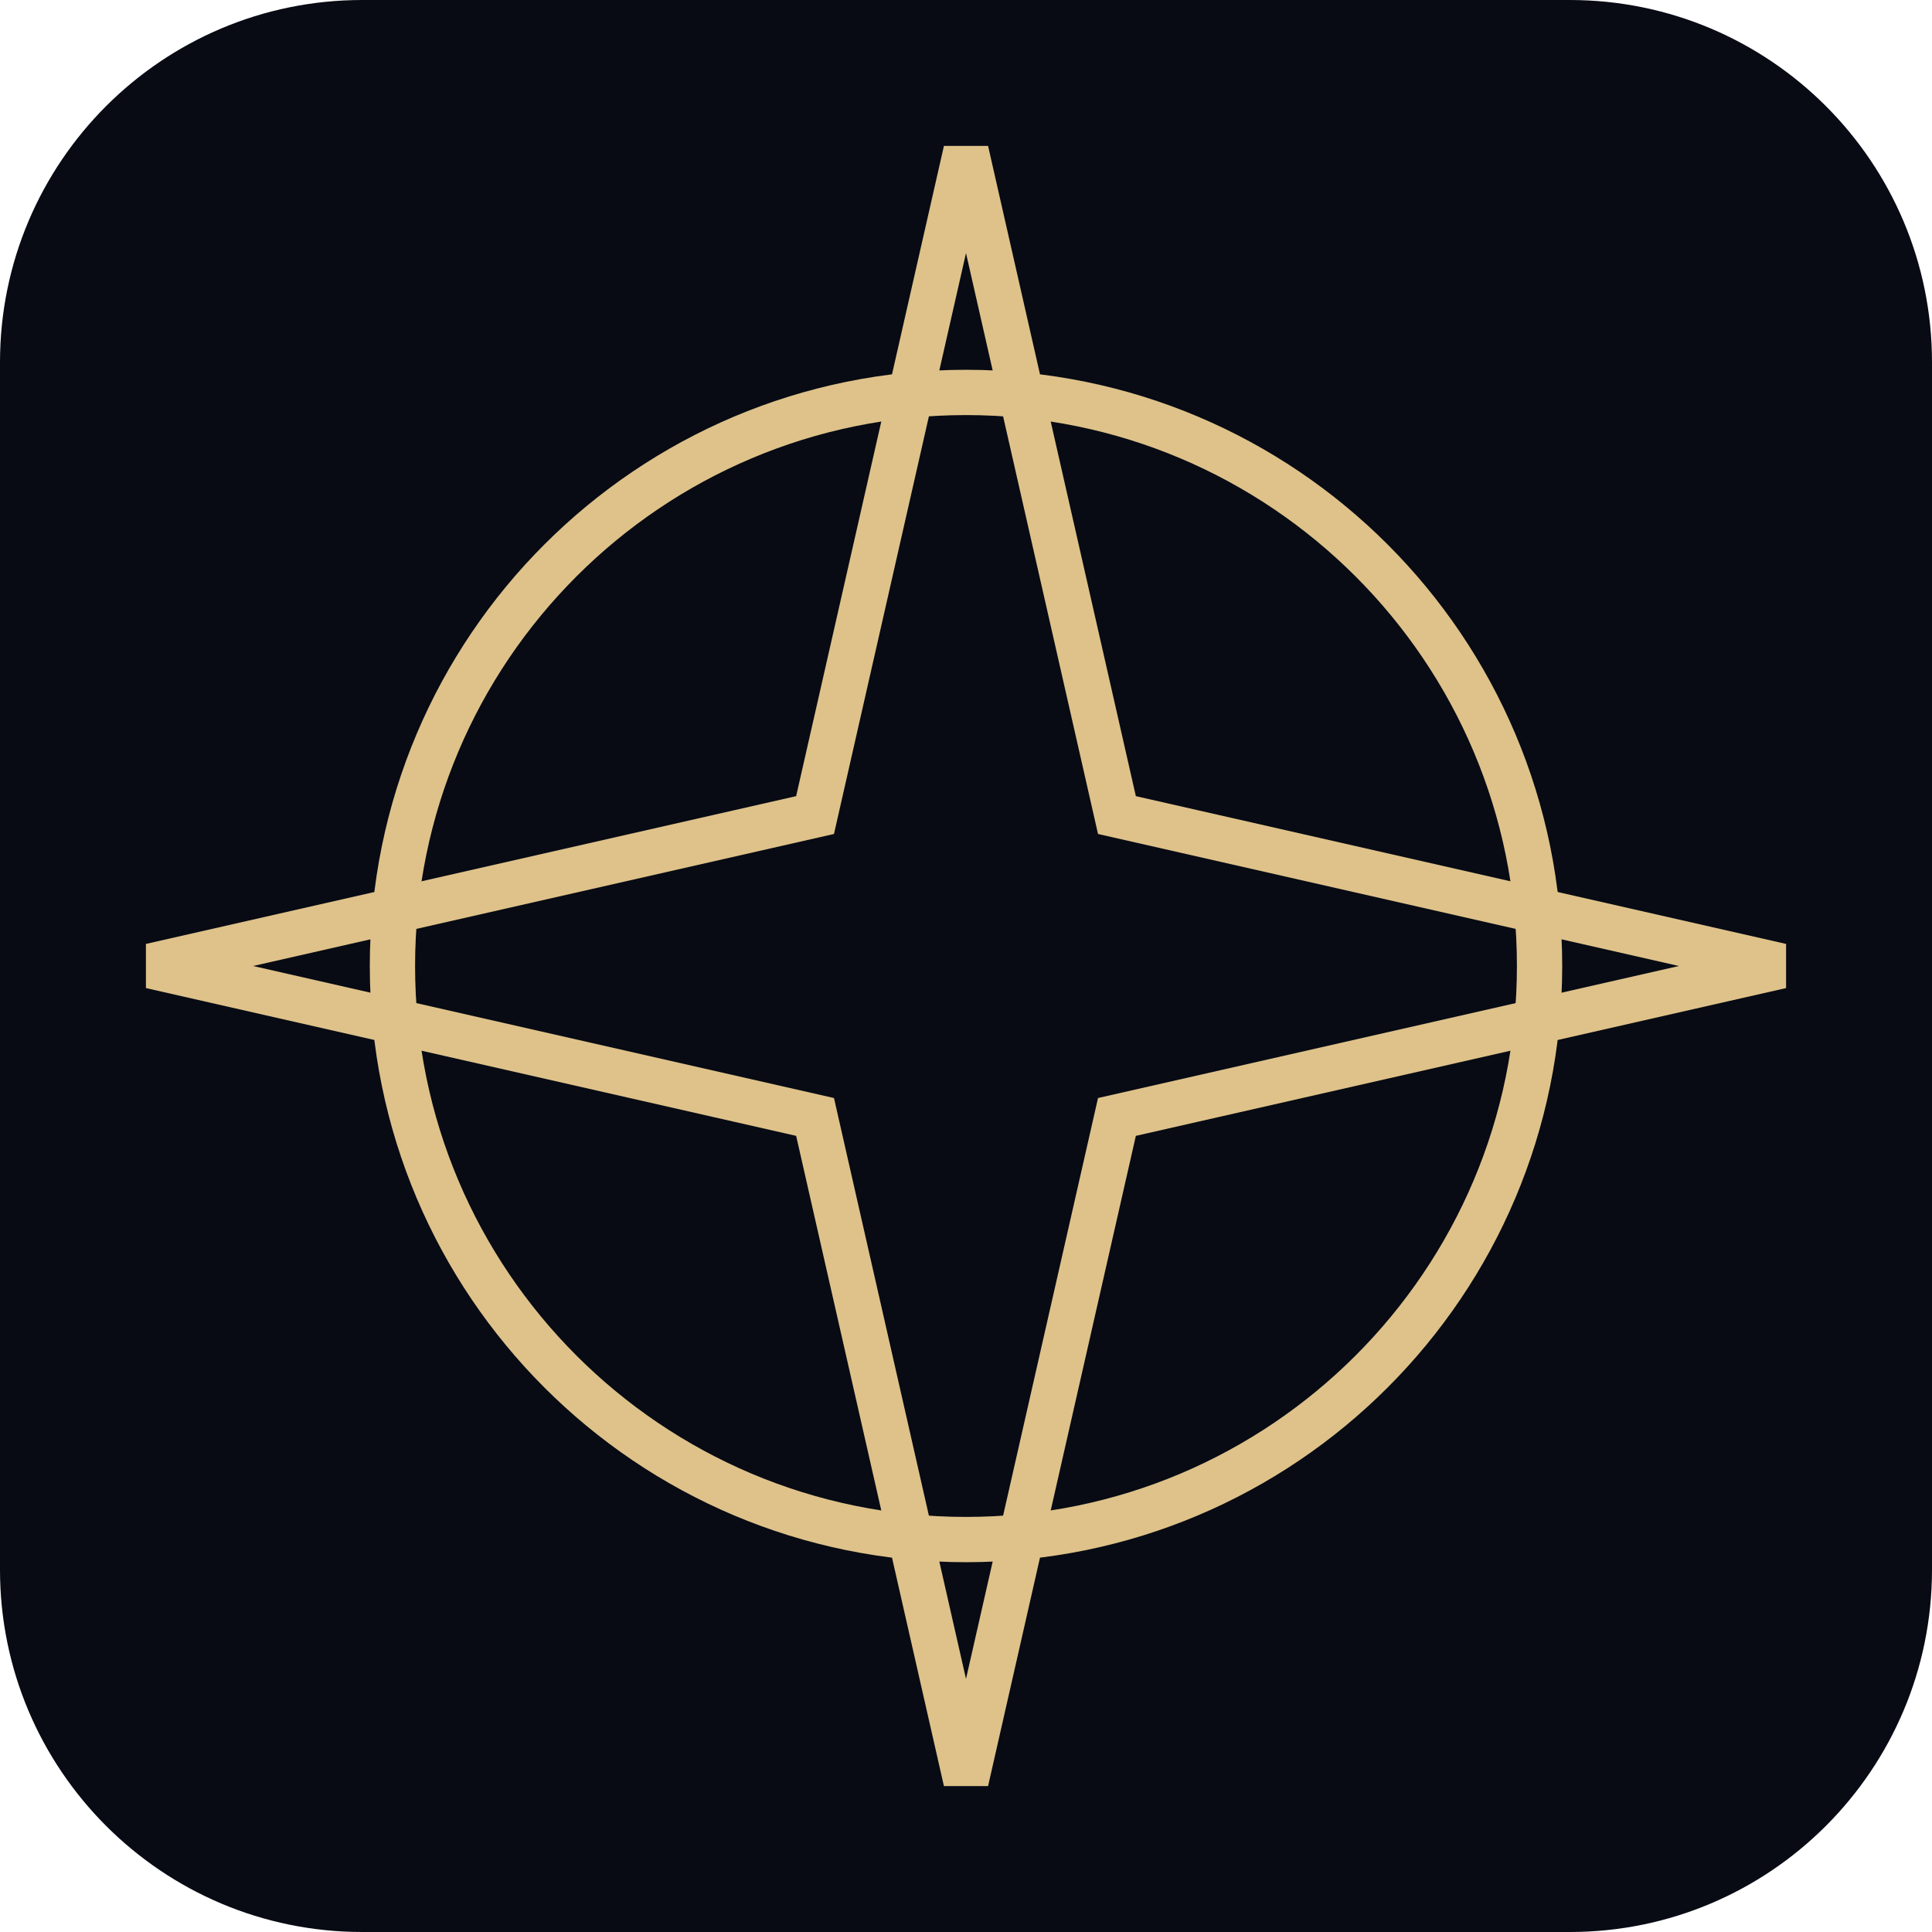
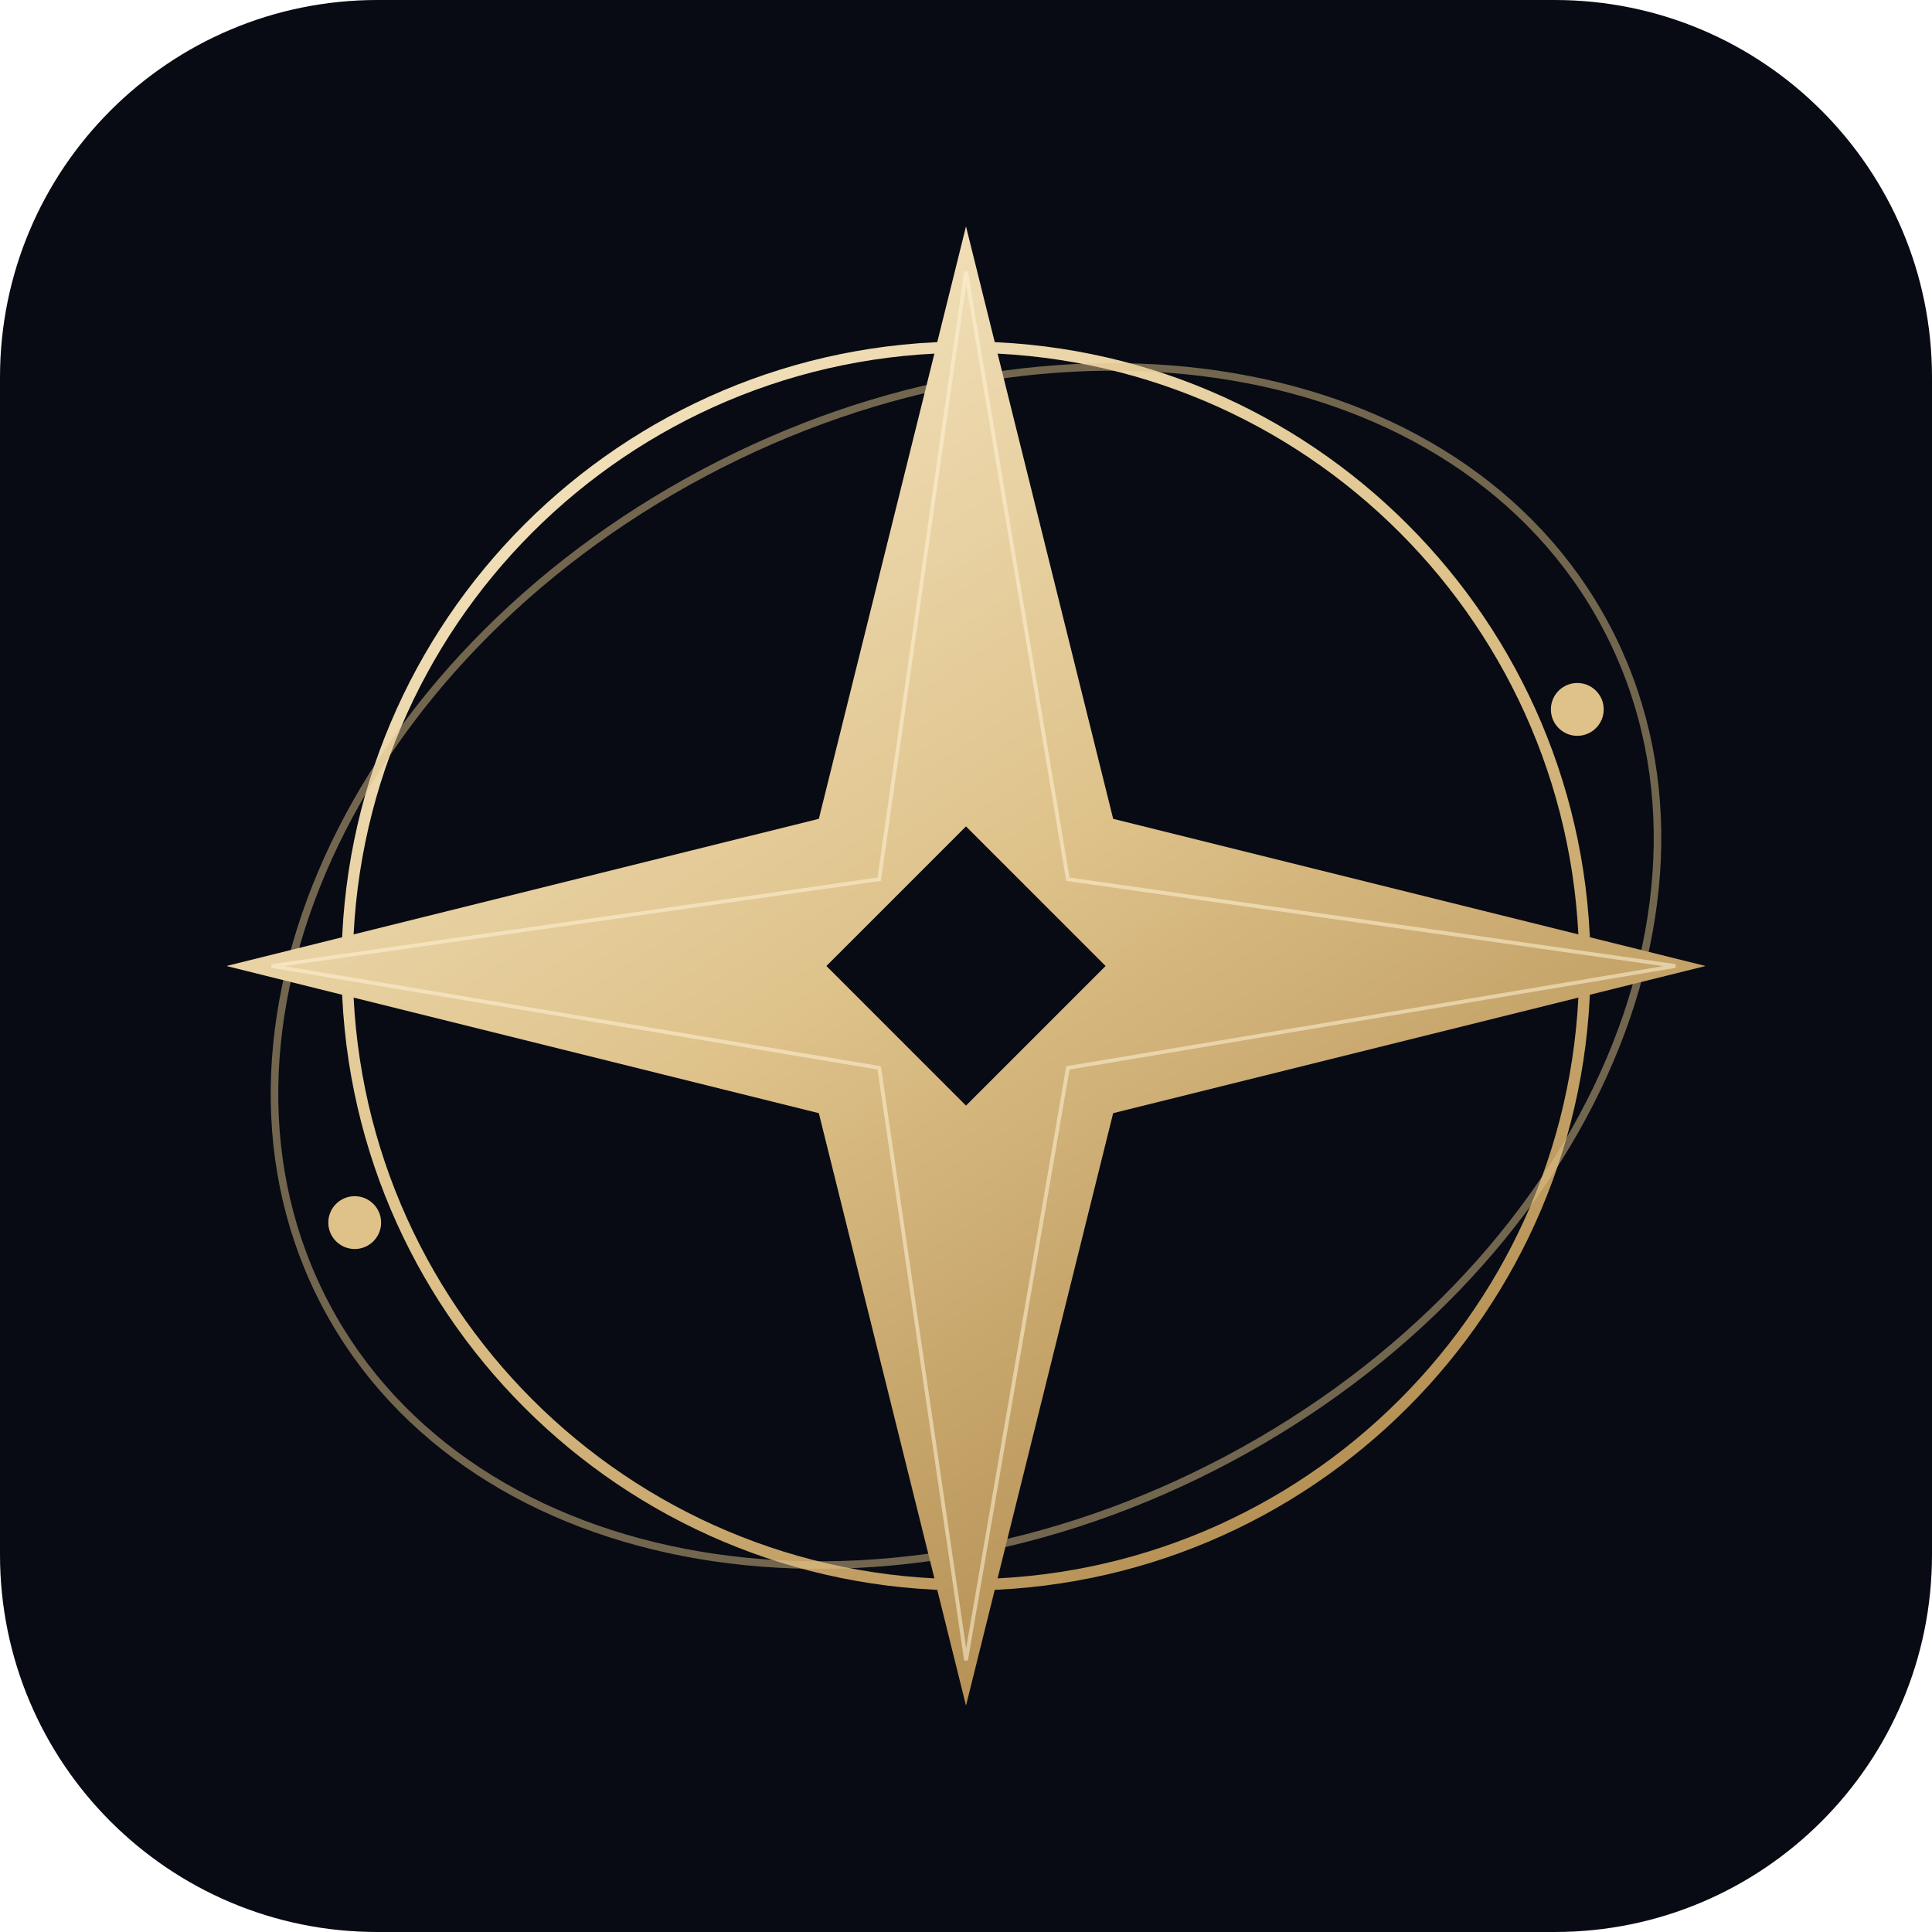
- <svg xmlns="http://www.w3.org/2000/svg" viewBox="0 0 64 64" fill="none">
-   <rect width="64" height="64" rx="12" fill="#080b14" />
-   <g stroke="#dec28a" stroke-width="1.5">
-     <circle cx="32" cy="32" r="19" />
-     <path d="m32 5 5 22 22 5-22 5-5 22-5-22L5 32l22-5Z" />
-   </g>
+ <svg xmlns="http://www.w3.org/2000/svg" width="2048" height="2048" viewBox="0 0 512 512" fill="none">
+   <defs>
+     <linearGradient id="gold" x1="130" y1="65" x2="390" y2="465" gradientUnits="userSpaceOnUse">
+       <stop stop-color="#f8eaca" />
+       <stop offset=".45" stop-color="#dec28a" />
+       <stop offset="1" stop-color="#a47b3e" />
+     </linearGradient>
+   </defs>
+   <rect width="512" height="512" rx="100" fill="#080b14" />
+   <circle cx="256" cy="256" r="164" stroke="url(#gold)" stroke-width="3" />
+   <ellipse cx="256" cy="256" rx="192" ry="148" transform="rotate(-28 256 256)" stroke="#dec28a" stroke-opacity=".5" stroke-width="2" />
+   <path d="m256 60 39 157 157 39-157 39-39 157-39-157L60 256l157-39Z" fill="url(#gold)" />
+   <path d="m256 219 37 37-37 37-37-37Z" fill="#080b14" />
+   <path d="m256 72 27 161 161 23-161 27-27 157-23-157-161-27 161-23Z" stroke="#fff2d5" stroke-opacity=".55" />
+   <circle cx="94" cy="324" r="7" fill="#dec28a" />
+   <circle cx="418" cy="188" r="7" fill="#dec28a" />
</svg>
